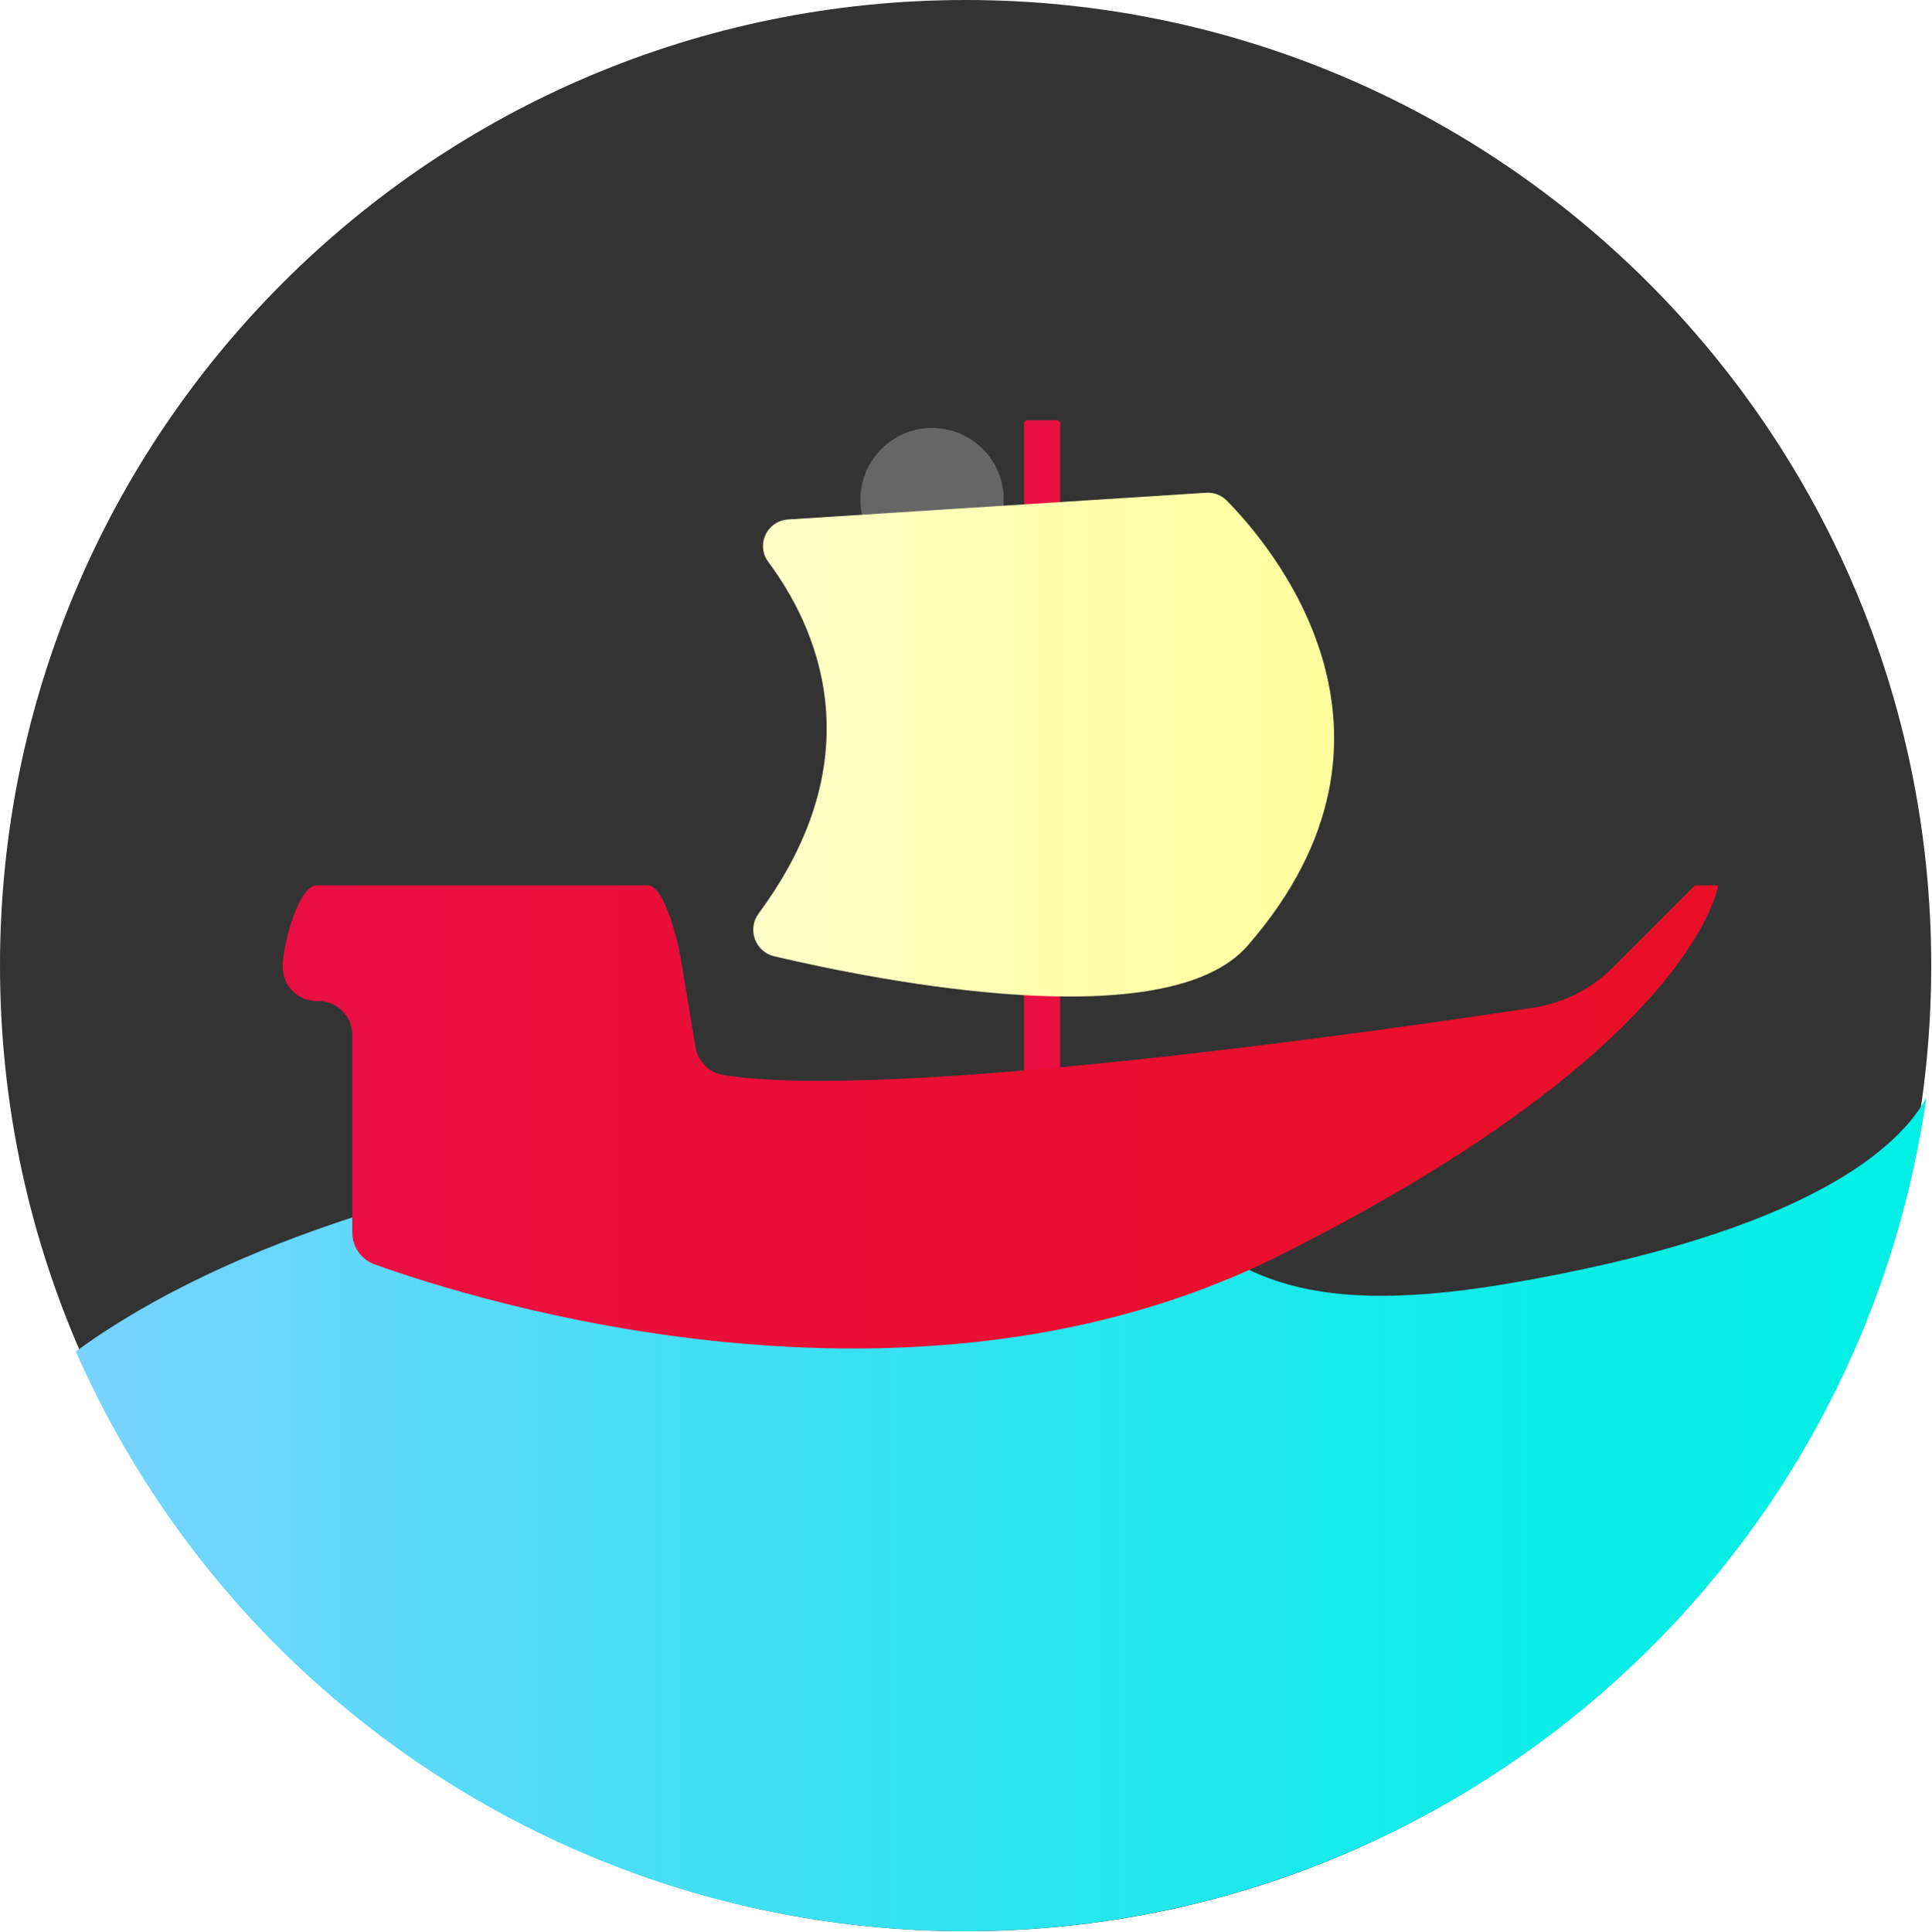
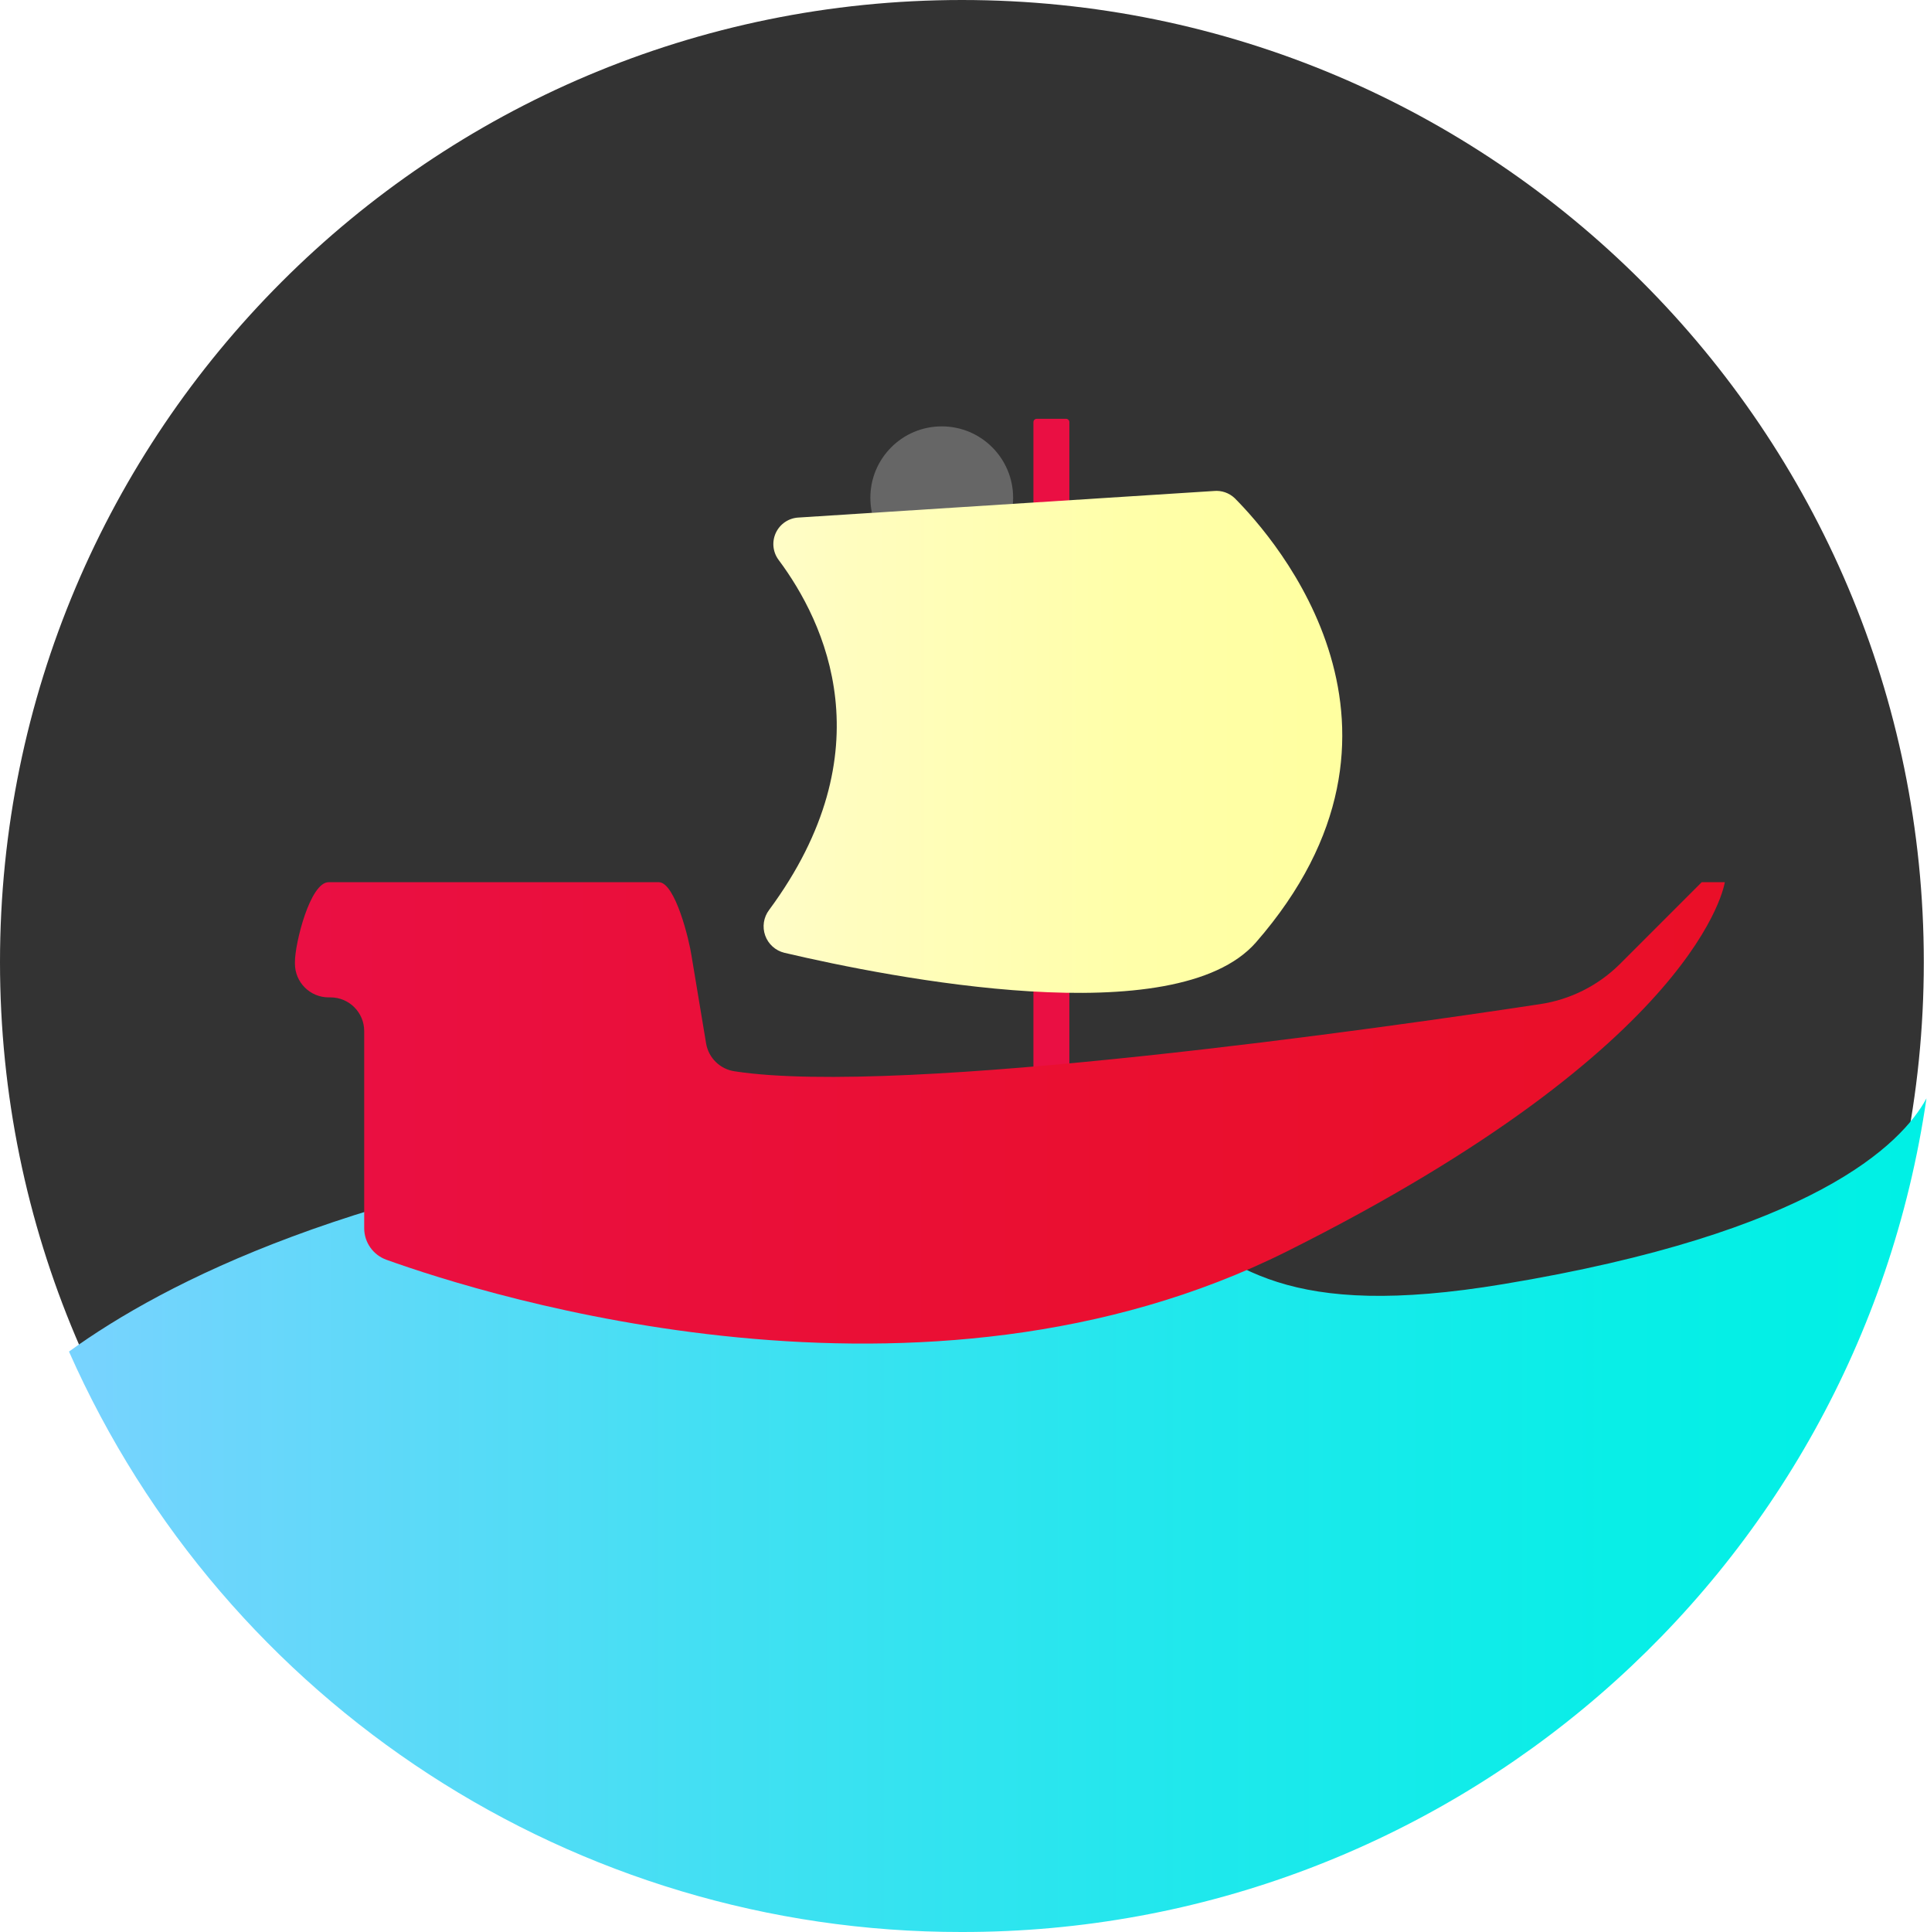
- <svg xmlns="http://www.w3.org/2000/svg" viewBox="0 0 145 145">
+ <svg xmlns="http://www.w3.org/2000/svg" viewBox="0 0 145.2 145.59">
  <defs>
    <style>.cls-1{fill:#333;}.cls-2{fill:url(#New_Gradient_Swatch);}.cls-3{fill:#666;}.cls-4{fill:#ea0f43;}.cls-5{fill:url(#linear-gradient);}.cls-6{fill:url(#linear-gradient-2);}</style>
-     <linearGradient id="New_Gradient_Swatch" x1="5.68" y1="113.71" x2="144.63" y2="113.71" gradientUnits="userSpaceOnUse">
+     <linearGradient id="New_Gradient_Swatch" x1="5.2" y1="114.18" x2="145.2" y2="114.18" gradientUnits="userSpaceOnUse">
      <stop offset="0.01" stop-color="#77d3fe" />
      <stop offset="0.33" stop-color="#45dff3" />
      <stop offset="0.61" stop-color="#1fe8ec" />
      <stop offset="0.84" stop-color="#08eee7" />
      <stop offset="0.99" stop-color="#00f0e5" />
    </linearGradient>
-     <linearGradient id="linear-gradient" x1="21.24" y1="83.87" x2="129.05" y2="83.87" gradientUnits="userSpaceOnUse">
+     <linearGradient id="linear-gradient" x1="22.24" y1="83.87" x2="130.05" y2="83.87" gradientUnits="userSpaceOnUse">
      <stop offset="0.01" stop-color="#ea0f43" />
      <stop offset="0.57" stop-color="#ea0f30" />
      <stop offset="0.99" stop-color="#ea0f28" />
    </linearGradient>
-     <linearGradient id="linear-gradient-2" x1="56.56" y1="55.89" x2="100.19" y2="55.89" gradientUnits="userSpaceOnUse">
+     <linearGradient id="linear-gradient-2" x1="57.56" y1="55.89" x2="101.19" y2="55.89" gradientUnits="userSpaceOnUse">
      <stop offset="0.01" stop-color="#fffdc7" />
      <stop offset="0.15" stop-color="#fffdbf" />
      <stop offset="0.66" stop-color="#ffffa8" />
      <stop offset="0.98" stop-color="#ffffa0" />
    </linearGradient>
  </defs>
  <g id="Layer_2" data-name="Layer 2">
    <g id="Layer_1-2" data-name="Layer 1">
      <circle class="cls-1" cx="72.5" cy="72.5" r="72.5" />
-       <path class="cls-2" d="M72.44,145a72.93,72.93,0,0,0,72.19-62.58c-1.87,3.46-8.46,10.1-31.67,14-32.41,5.4-16.21-16.21-59.42-10.8-26.43,3.3-40.72,10.64-47.85,15.85A72.93,72.93,0,0,0,72.44,145Z" />
-       <ellipse class="cls-3" cx="69.98" cy="37.51" rx="5.38" />
-       <rect class="cls-4" x="76.89" y="31.56" width="2.71" height="52.28" rx="0.25" ry="0.25" />
-       <path class="cls-5" d="M48.65,66.48H23.77c-1.4,0-2.54,4.61-2.54,6v.14a2.54,2.54,0,0,0,2.54,2.54h.14a2.54,2.54,0,0,1,2.54,2.54V92.55a2.53,2.53,0,0,0,1.67,2.38C35.8,97.69,68.58,108,96,94.3c31.3-15.65,33-27.82,33-27.82h-1.74l-6.19,6.19a10.8,10.8,0,0,1-6,3c-11.53,1.75-48.13,7-60.7,5.06a2.55,2.55,0,0,1-2.15-2.1l-1.1-6.61C50.95,70.85,49.89,66.48,48.65,66.48Z" />
-       <path class="cls-6" d="M57.69,42.2c3.49,4.68,8.13,14.4-.72,26.37a2.05,2.05,0,0,0,1.15,3.23c8.09,1.9,29.5,6.11,35.54-.78,14-16.06,1.53-30.34-1.6-33.48A2,2,0,0,0,90.49,37l-31.29,2A2,2,0,0,0,57.69,42.2Z" />
+       <path class="cls-2" d="M72.47,145.59A73.4,73.4,0,0,0,145.2,82.77c-1.88,3.47-8.52,10.13-31.91,14C80.63,102.21,97,80.52,53.42,85.94c-26.63,3.32-41,10.69-48.22,15.91A73.49,73.49,0,0,0,72.47,145.59Z" />
+       <ellipse class="cls-3" cx="70.98" cy="37.51" rx="5.38" />
+       <rect class="cls-4" x="77.89" y="31.56" width="2.71" height="52.28" rx="0.25" ry="0.25" />
+       <path class="cls-5" d="M49.65,66.48H24.77c-1.4,0-2.54,4.61-2.54,6v.14a2.54,2.54,0,0,0,2.54,2.54h.14a2.54,2.54,0,0,1,2.54,2.54V92.55a2.53,2.53,0,0,0,1.67,2.38C36.8,97.69,69.58,108,97,94.3c31.3-15.65,33-27.82,33-27.82h-1.74l-6.19,6.19a10.8,10.8,0,0,1-6,3c-11.53,1.75-48.13,7-60.7,5.06a2.55,2.55,0,0,1-2.15-2.1l-1.1-6.61C51.95,70.85,50.89,66.48,49.65,66.48Z" />
+       <path class="cls-6" d="M58.69,42.2c3.49,4.68,8.13,14.4-.72,26.37a2.05,2.05,0,0,0,1.15,3.23c8.09,1.9,29.5,6.11,35.54-.78,14-16.06,1.53-30.34-1.6-33.48A2,2,0,0,0,91.49,37l-31.29,2A2,2,0,0,0,58.69,42.2Z" />
    </g>
  </g>
</svg>
